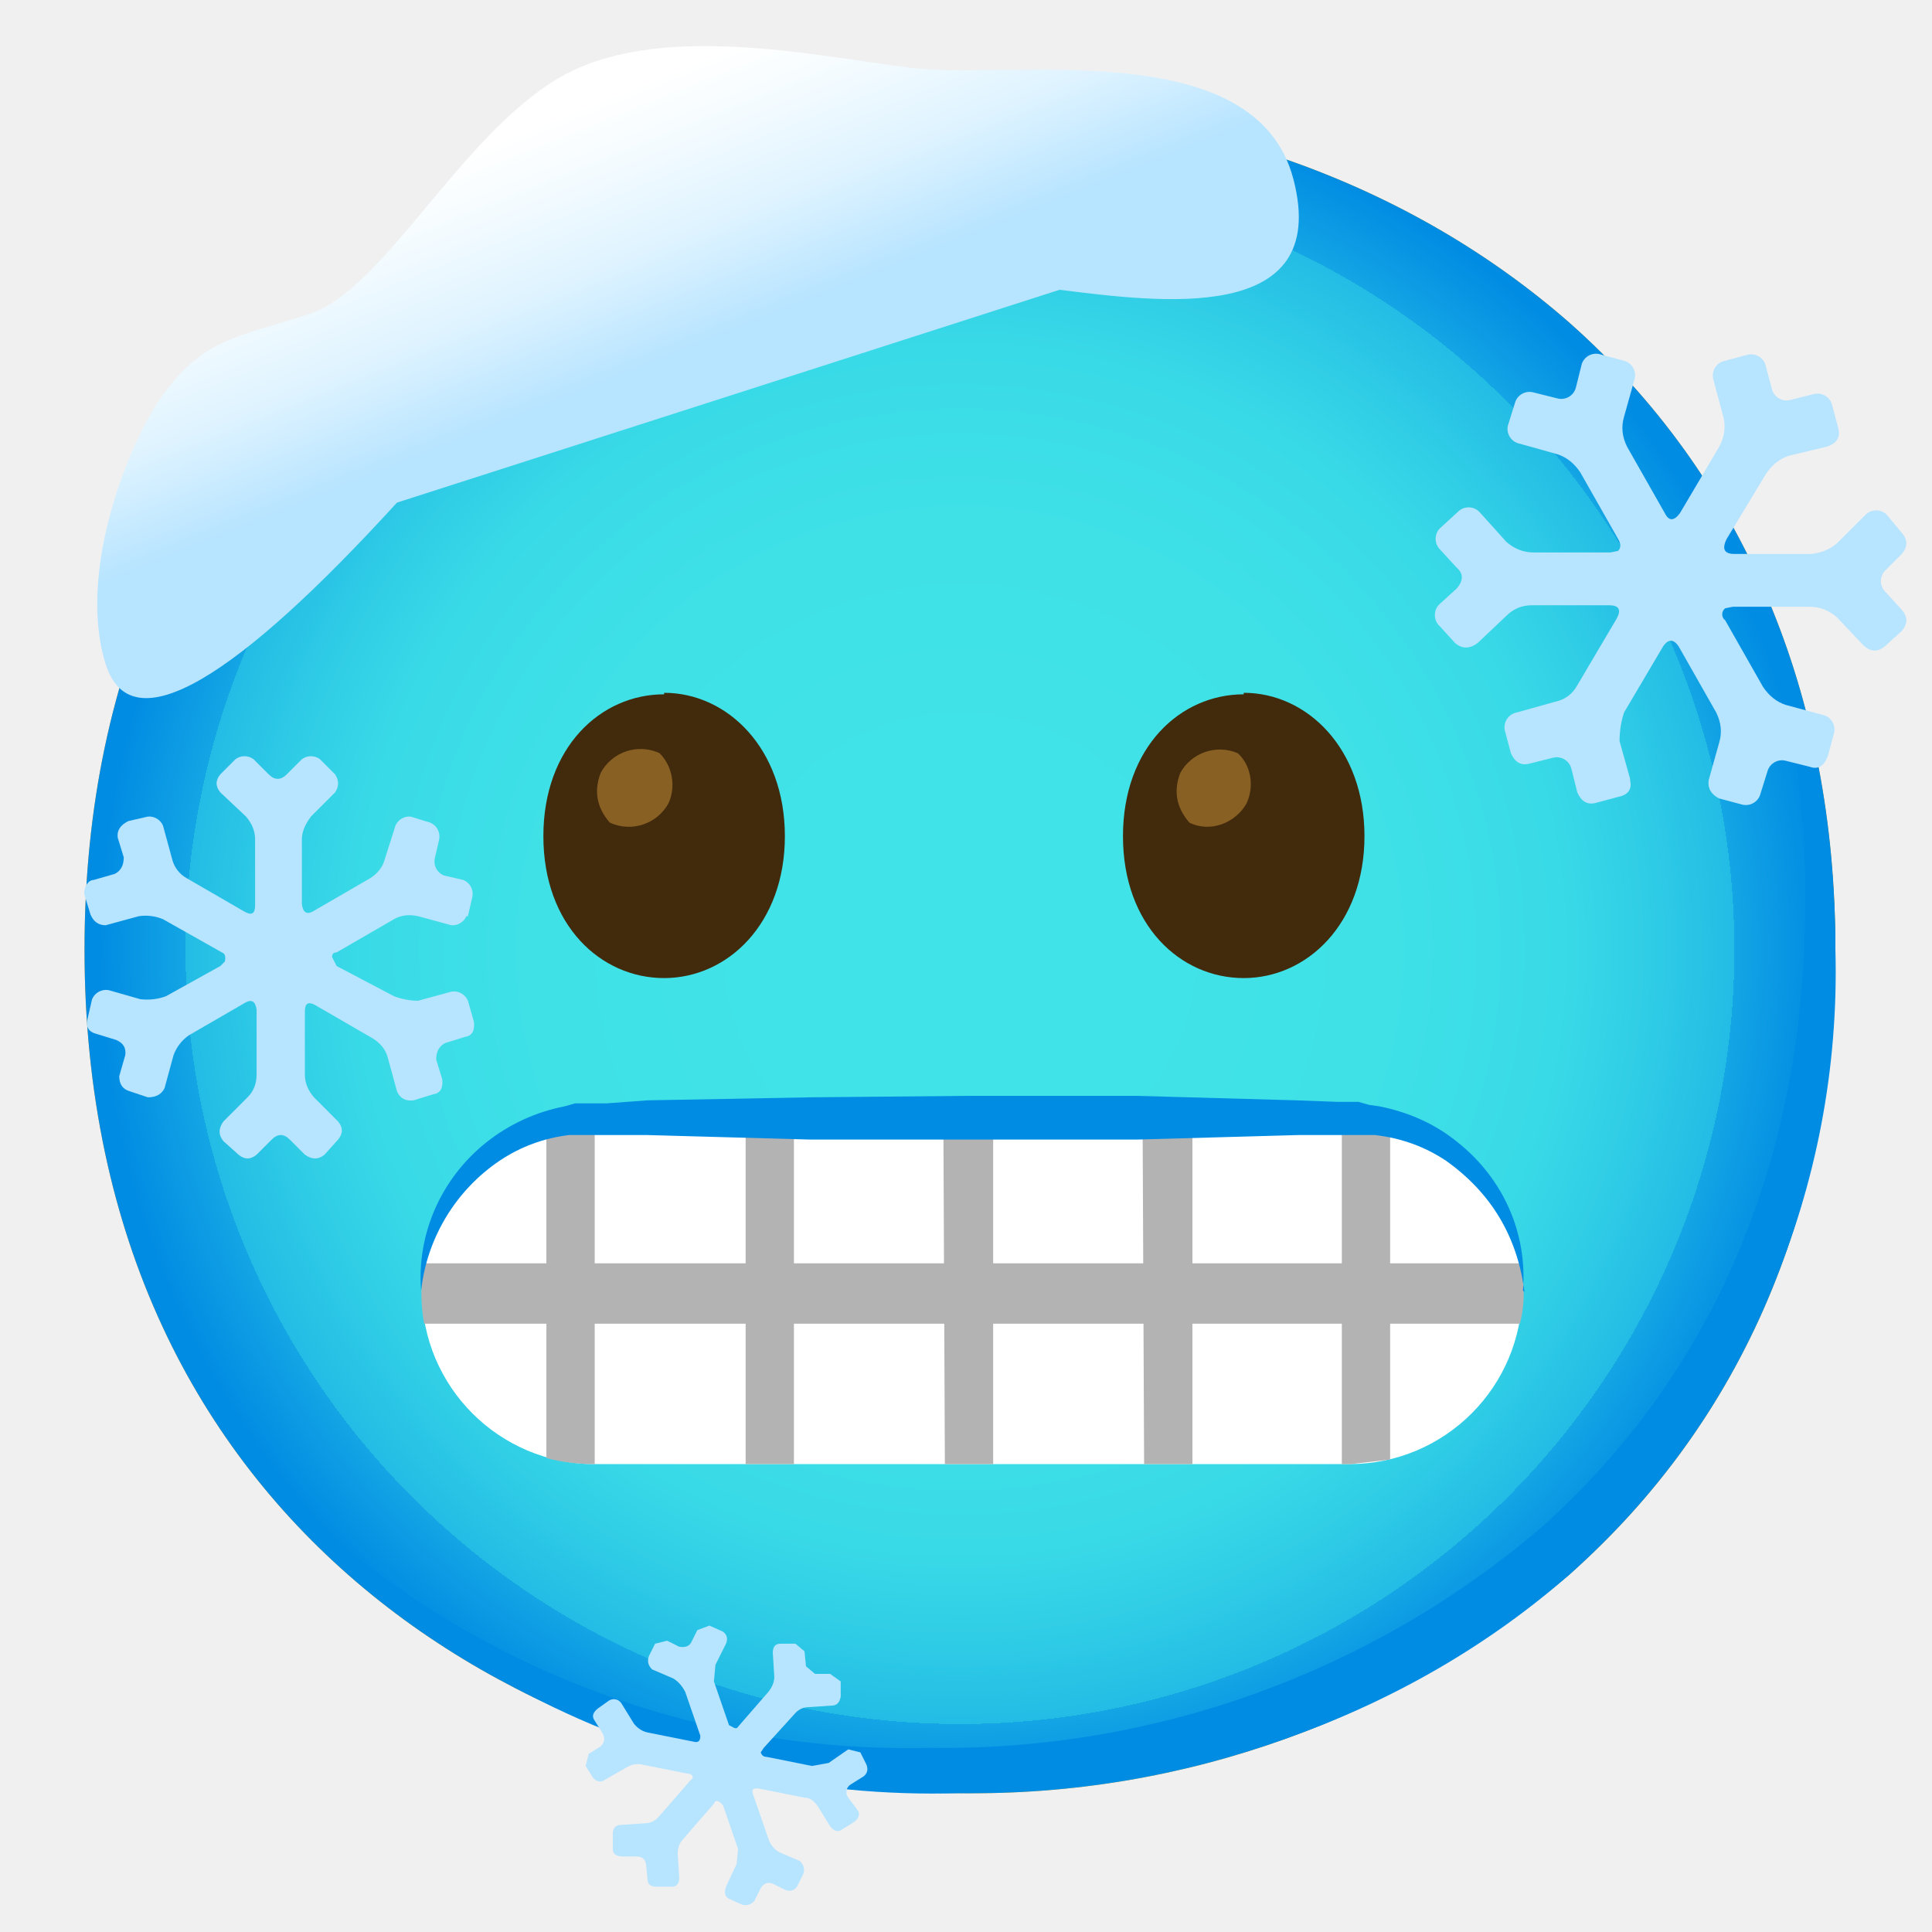
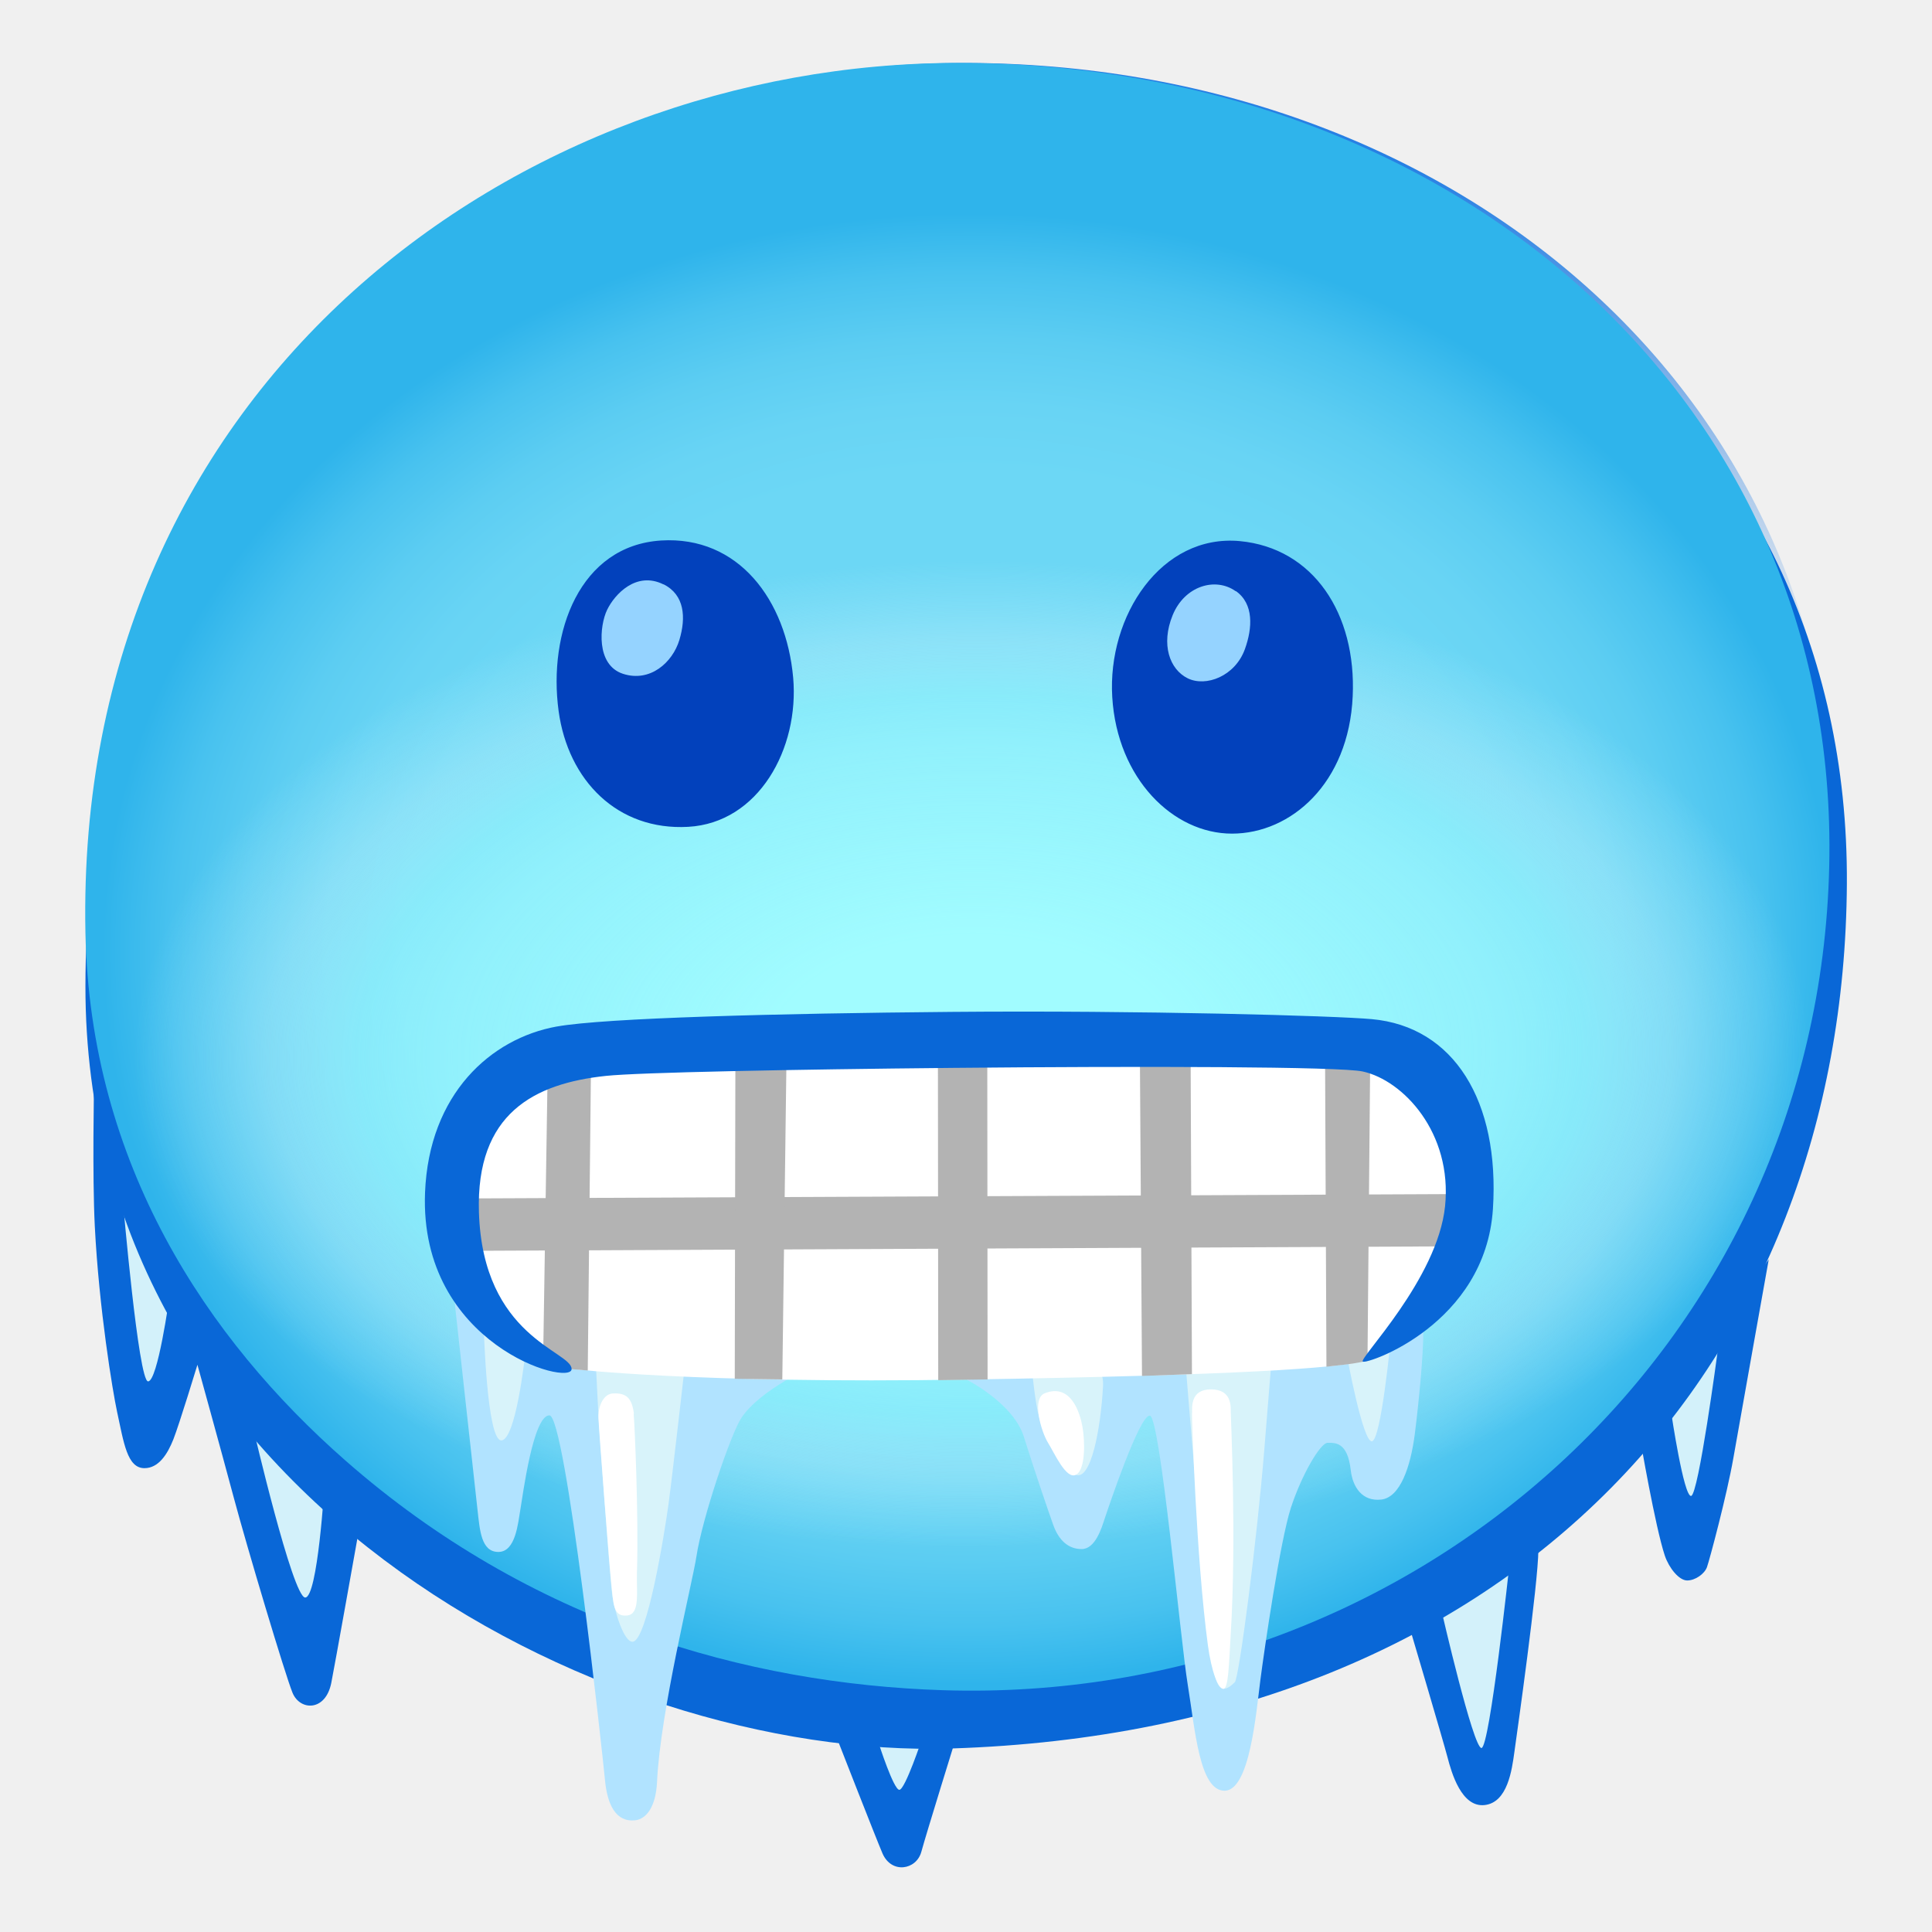
- <svg viewBox="0 0 128 128">
-   <radialGradient id="a" cx="63.6" cy="2288.9" r="57" gradientTransform="translate(0 -2226)" gradientUnits="userSpaceOnUse">
-     <stop offset=".5" stop-color="#fde030" />
-     <stop offset=".9" stop-color="#f7c02b" />
-     <stop offset="1" stop-color="#f4a223" />
+ <svg xmlns="http://www.w3.org/2000/svg" xml:space="preserve" viewBox="0 0 128 128">
+   <radialGradient id="a" cx="-2649.416" cy="2421.407" r="133.28" gradientTransform="matrix(.015 -.9999 .7899 .0119 -1808.673 -2540.018)" gradientUnits="userSpaceOnUse">
+     <stop offset=".86" style="stop-color:#2a81e3;stop-opacity:0" />
+     <stop offset=".87" style="stop-color:#2980e3;stop-opacity:.02" />
+     <stop offset=".89" style="stop-color:#2980e3;stop-opacity:.09" />
+     <stop offset=".91" style="stop-color:#2980e3;stop-opacity:.2" />
+     <stop offset=".93" style="stop-color:#2880e3;stop-opacity:.35" />
+     <stop offset=".95" style="stop-color:#2880e3;stop-opacity:.55" />
+     <stop offset=".97" style="stop-color:#2780e3;stop-opacity:.79" />
+     <stop offset=".99" style="stop-color:#2780e4" />
  </radialGradient>
-   <path fill="url(#a)" d="M63.6 118.8c-27.9 0-58-17.5-58-55.9S35.7 7 63.6 7c15.5 0 29.8 5.1 40.4 14.4 11.5 10.2 17.6 24.6 17.6 41.5s-6.1 31.2-17.6 41.4a61 61 0 0 1-40.4 14.5" />
-   <radialGradient id="b" cx="63.6" cy="2288.9" r="57" gradientTransform="translate(0 -2226)" gradientUnits="userSpaceOnUse">
-     <stop offset=".2" stop-color="#40e3e7" />
-     <stop offset=".5" stop-color="#3fe1e7" />
-     <stop offset=".7" stop-color="#39dae7" />
-     <stop offset=".8" stop-color="#30cde6" />
-     <stop offset=".9" stop-color="#23bce5" />
-     <stop offset=".9" stop-color="#13a5e4" />
-     <stop offset="1" stop-color="#018ce3" />
+   <path d="M63.86 4.17c-28.88 0-58.5 21.04-57.76 57.64.31 15.32 8.07 26.92 17.22 34.95 12.26 10.77 26.63 14.8 39.57 15.22 31.29 1.01 58-22.72 58.74-54.56.73-31.49-25.55-53.25-57.76-53.25z" style="fill:url(#a)" />
+   <path d="M23.76 101.47s-1.62 9.09-1.81 10.02c-.38 1.92-2.08 1.86-2.57.66s-3.01-9.63-3.89-12.92-2.41-8.81-2.41-8.81-1.2 3.94-1.59 4.93-.98 1.92-1.92 1.92c-1.15 0-1.37-1.7-1.81-3.72-.3-1.39-1.2-6.84-1.48-12.32-.17-3.4-.05-9.3-.05-9.3l11.06 4.32 6.46 25.23zM55.46 115.19s2.62 6.71 3.01 7.61c.6 1.37 2.24 1.09 2.57-.11.29-1.08 2.35-7.72 2.35-7.72l-7.94.22zM93.44 107.99s2.19 7.39 2.46 8.43.93 3.34 2.46 3.17 1.81-2.35 1.97-3.5 1.59-11.22 1.59-13.41-7.99 3.5-7.99 3.5zM117.19 83.41s-1.92 10.73-2.35 13.19-1.59 6.79-1.75 7.23-.77.88-1.31.88-1.2-.82-1.48-1.64c-.64-1.92-1.64-7.77-1.64-7.77l8.54-11.88z" style="fill:#0967d7" />
+   <path d="M110.73 93.64s.82 5.53 1.31 5.47 1.75-9.52 1.75-9.52l-3.07 4.05zM95.52 106.78s2.08 9.03 2.63 9.03 1.86-12.21 1.86-12.21l-4.49 3.17zM58.23 115.54s.97 3.02 1.35 3.04 1.52-3.42 1.52-3.42zM16.77 94.59s2.62 11.25 3.45 11.25 1.28-7.48 1.28-7.48zM8.15 79.64s1.02 11.88 1.66 11.88 1.41-5.56 1.41-5.56l-3.07-6.33z" style="fill:#d3f1fa" />
+   <path d="M63.42 7.67c-28.88 0-57.71 21.04-57.76 57.64-.04 33.34 33.71 51.29 57.4 50.53 37.62-1.21 59.1-25.74 59.3-57.27.19-31.5-26.72-50.89-58.93-50.89z" style="fill:#0967d7" />
+   <radialGradient id="b" cx="56.778" cy="1196.782" r="57.33" gradientTransform="matrix(1 -.00768 .00653 .85 -.463 -953.966)" gradientUnits="userSpaceOnUse">
+     <stop offset=".65" style="stop-color:#6cd7f5" />
+     <stop offset=".74" style="stop-color:#68d4f4" />
+     <stop offset=".83" style="stop-color:#5ccdf2" />
+     <stop offset=".92" style="stop-color:#48c2ef" />
+     <stop offset="1" style="stop-color:#2fb4eb" />
  </radialGradient>
-   <path fill="url(#b)" d="M63.6 118.8c-27.9 0-58-17.5-58-55.9S35.7 7 63.6 7c15.5 0 29.8 5.1 40.4 14.4 11.5 10.2 17.6 24.6 17.6 41.5s-6.1 31.2-17.6 41.4a61 61 0 0 1-40.4 14.5" />
-   <path fill="#018ce3" d="M111.5 29.7a57 57 0 0 1 8.1 30.2c0 16.9-6.1 31.2-17.6 41.4a61 61 0 0 1-40.4 14.5 59 59 0 0 1-48.2-23 58 58 0 0 0 50.2 26c15.4 0 29.8-5.2 40.4-14.5a54 54 0 0 0 17.6-41.4q-.1-19.2-10.1-33.2" />
-   <linearGradient id="c" x1="38.1" x2="44.6" y1="122.7" y2="106.5" gradientTransform="matrix(1 0 0 -1 0 130)" gradientUnits="userSpaceOnUse">
-     <stop offset="0" stop-color="#fff" />
-     <stop offset=".2" stop-color="#f6fcff" />
-     <stop offset=".6" stop-color="#def3ff" />
-     <stop offset="1" stop-color="#b7e4ff" />
-   </linearGradient>
-   <path fill="url(#c)" d="M70.2 19.2c6.5.8 18 2.4 15.5-7.3S66.9 5.3 60.4 4.5s-17.1-3.2-23.6.8-11.4 13.9-16.3 15.5-7.3 1.6-10.2 6.1C7.8 31 5.3 38.6 7 44s8.8.8 19.3-10.7" />
-   <path fill="#b7e4ff" d="M31 66.3a1 1 0 0 0-1.1-.6l-2.2.6q-.8 0-1.6-.3l-3.8-2-.3-.6q0-.3.3-.3l3.8-2.2q.7-.4 1.6-.2l2.2.6a1 1 0 0 0 1-.6h.1l.3-1.3a1 1 0 0 0-.6-1.1l-1.3-.3a1 1 0 0 1-.6-1.1l.3-1.3a1 1 0 0 0-.6-1.1l-1.3-.4a1 1 0 0 0-1 .6l-.7 2.2q-.2.8-1 1.3l-3.8 2.2q-.6.3-.7-.5v-4.3q0-.7.6-1.5l1.6-1.6q.4-.6 0-1.2l-1-1a1 1 0 0 0-1.2 0l-1 1q-.6.6-1.2 0l-1-1a1 1 0 0 0-1.2 0l-1 1q-.5.6 0 1.2l1.7 1.6q.6.7.6 1.5V60q0 .8-.7.4l-3.8-2.2a2 2 0 0 1-1-1.3l-.6-2.2a1 1 0 0 0-1-.6l-1.3.3q-.8.4-.7 1.1l.4 1.3q0 .8-.6 1.1l-1.4.4c-.4 0-.7.6-.6 1l.4 1.3q.3.7 1 .7l2.2-.6a3 3 0 0 1 1.6.2l3.9 2.2q.3.1.2.6l-.3.3-3.6 2q-.8.3-1.7.2l-2.1-.6a1 1 0 0 0-1.1.6l-.3 1.3q-.2.8.6 1l1.3.4q.7.3.6 1l-.4 1.4q0 .8.7 1l1.2.4q.8 0 1.1-.6l.6-2.2q.3-.8 1-1.3l3.8-2.2q.6-.3.7.5v4.3q0 .9-.6 1.5l-1.6 1.6q-.5.7 0 1.3l1 .9q.6.5 1.2 0l1-1q.6-.6 1.2 0l1 1q.7.5 1.3 0l.9-1q.5-.6 0-1.2l-1.6-1.6q-.6-.7-.6-1.5V67q0-.8.7-.4l3.8 2.2q.8.5 1 1.3l.6 2.2q.3.7 1.1.6l1.3-.4q.7-.1.6-1l-.4-1.3q0-.8.6-1.1l1.3-.4q.7-.1.6-1zm90.5-17.7a1 1 0 0 0-.6-1.2l-2.6-.7q-.9-.3-1.5-1.2l-2.5-4.4a.5.5 0 0 1 0-.8l.5-.1h5.1q1 0 1.8.7l1.8 1.9q.7.6 1.4 0l1.1-1q.6-.7 0-1.4l-1.1-1.2a1 1 0 0 1 0-1.4l1.1-1.1q.6-.7 0-1.4l-1-1.2a1 1 0 0 0-1.4 0l-1.9 1.9q-.7.6-1.7.7h-5.1q-1 0-.5-1l2.6-4.3q.6-.9 1.5-1.2l2.5-.6q1-.3.8-1.2l-.4-1.5a1 1 0 0 0-1.2-.8l-1.6.4a1 1 0 0 1-1.2-.7l-.4-1.5a1 1 0 0 0-1.2-.8l-1.5.4a1 1 0 0 0-.8 1.2l.7 2.6q.2 1-.3 1.9l-2.6 4.4q-.6.8-1 0l-2.5-4.4q-.5-1-.2-2l.7-2.5a1 1 0 0 0-.7-1.2l-1.5-.4a1 1 0 0 0-1.3.6l-.4 1.6a1 1 0 0 1-1.2.7l-1.6-.4a1 1 0 0 0-1.2.6l-.5 1.6a1 1 0 0 0 .8 1.2l2.5.7q.9.3 1.5 1.2l2.5 4.4q.3.5 0 .8l-.5.1h-5.1q-1 0-1.8-.7l-1.8-2a1 1 0 0 0-1.4 0L95.4 35a1 1 0 0 0 0 1.4l1.1 1.2q.7.6 0 1.4l-1.1 1a1 1 0 0 0 0 1.5l1 1.1q.7.6 1.5 0l1.9-1.8q.7-.7 1.7-.7h5.1q1 0 .5.9l-2.6 4.4q-.5.9-1.5 1.1l-2.5.7a1 1 0 0 0-.8 1.2l.4 1.5q.4.9 1.2.7l1.6-.4a1 1 0 0 1 1.2.7l.4 1.6q.4.9 1.2.7l1.5-.4q1-.2.8-1.1v-.1l-.7-2.5q0-1 .3-1.9l2.6-4.4q.5-.7 1 0l2.5 4.4q.5 1 .2 2l-.7 2.5q-.1.8.7 1.2l1.5.4a1 1 0 0 0 1.2-.6l.5-1.6a1 1 0 0 1 1.2-.7l1.6.4q.8.3 1.2-.7zM57 116.1l-.8-.2-1.3.9-1.1.2-3-.6q-.3 0-.4-.3l.2-.3 2-2.2q.4-.5 1-.5l1.5-.1q.5 0 .6-.6v-1l-.7-.5h-1l-.6-.5-.1-1-.6-.5h-1q-.5 0-.5.6l.1 1.6q0 .5-.4 1l-2 2.3q-.1.2-.4 0l-.2-.1-1-2.9.1-1.1.7-1.4q.2-.5-.2-.8l-.9-.4-.8.3-.4.8q-.2.4-.8.3l-.8-.4-.8.2-.4.8q-.2.5.2.9l1.4.6q.5.3.8.9l1 2.9q0 .5-.4.4l-3-.6q-.6-.1-1-.6l-.8-1.3a.6.6 0 0 0-.9-.2l-.7.5q-.5.4-.2.8l.5.8q.3.5-.1.9l-.8.5-.2.8.5.8q.4.4.8.1l1.4-.8q.5-.3 1-.2l3 .6q.4 0 .4.3l-.2.2-2 2.3q-.4.5-1 .5l-1.5.1q-.6 0-.6.6v1q0 .5.7.5h.9q.5 0 .6.5l.1 1q0 .5.6.5h1q.5 0 .5-.6l-.1-1.6q0-.6.4-1l2-2.3q.1-.3.4-.1l.2.2 1 2.9-.1 1-.7 1.5q-.2.6.2.8l.9.4q.5.1.8-.3l.4-.8q.3-.5.8-.3l.8.4q.5.2.8-.2l.4-.8q.2-.5-.2-.9l-1.4-.6q-.5-.3-.7-.9l-1-2.9q-.2-.5.4-.4l3 .6q.5 0 .9.6l.8 1.3q.4.5.8.2l.8-.5q.5-.4.2-.8l-.6-.8a.6.6 0 0 1 .2-.9l.8-.5q.4-.3.2-.8z" />
-   <path fill="#422b0d" d="M44 46c-4.2 0-8 3.5-8 9.4s3.8 9.4 8 9.4 8-3.6 8-9.4-3.8-9.5-8-9.5" />
-   <path fill="#896024" d="M43.7 49.9a3 3 0 0 0-3.9 1.3q-.7 1.8.6 3.3a3 3 0 0 0 3.9-1.3 3 3 0 0 0-.6-3.3" />
-   <path fill="#422b0d" d="M82.4 46c-4.2 0-8 3.5-8 9.4s3.8 9.4 8 9.4 8-3.6 8-9.4-3.8-9.5-8-9.5" />
-   <path fill="#896024" d="M82 49.9a3 3 0 0 0-3.8 1.3q-.7 1.8.6 3.3c1.4.7 3.1 0 3.8-1.3.5-1.1.3-2.5-.6-3.3" />
-   <path fill="#fff" d="M39.4 74.1h50a11.4 11.4 0 1 1 0 22.9h-50a11.4 11.4 0 1 1 0-22.9" />
-   <path fill="#b3b3b3" d="M100.7 83.7H28.1a11 11 0 0 0 0 4h72.6q.5-2 0-4" />
-   <path fill="#b3b3b3" d="M89.5 74.1h-.6V97h.6l2.6-.3V74.4q-1.3-.3-2.6-.3m-27 0h3.3V97h-3.2zm-23.1 0q-1.5 0-3.2.5v22q1.5.4 3.2.4zm10 0h3.2V97h-3.2zm26.3 0H79V97h-3.2z" />
-   <path fill="#018ce3" d="M101 85.6q-.7-5.5-5.2-8.7-2.1-1.4-4.7-1.7H86l-10.7.3H53.7l-10.8-.3h-5.2q-2.5.3-4.6 1.7a12 12 0 0 0-5.2 8.6c-.3-3.7 1.3-7.4 4.3-9.8a12 12 0 0 1 5.2-2.4l.7-.2h2.1l2.7-.2 10.8-.2 10.7-.1h10.8l10.7.3 2.7.1H90l.7.2.7.1q3 .6 5.2 2.4c3 2.4 4.6 6 4.3 9.8" />
+   <path d="M63.42 4.17c-28.88 0-58.5 21.04-57.76 57.64.31 15.32 8.07 26.92 17.22 34.95 12.26 10.77 26.63 14.8 39.57 15.22 31.29 1.01 58-22.72 58.74-54.56.73-31.49-25.55-53.25-57.76-53.25z" style="fill:url(#b)" />
+   <radialGradient id="c" cx="56.998" cy="1703.465" r="55.45" gradientTransform="matrix(1 -.00768 .00453 .59 -.373 -934.736)" gradientUnits="userSpaceOnUse">
+     <stop offset=".24" style="stop-color:#a1fcff" />
+     <stop offset=".62" style="stop-color:#a1fcff;stop-opacity:.7" />
+     <stop offset=".73" style="stop-color:#a1fcff;stop-opacity:.54" />
+     <stop offset=".84" style="stop-color:#ccf8fe;stop-opacity:.33" />
+     <stop offset=".96" style="stop-color:#c7f7fe;stop-opacity:.09" />
+     <stop offset="1" style="stop-color:#c6f7fe;stop-opacity:0" />
+   </radialGradient>
+   <path d="M63.42 4.17c-28.88 0-58.5 21.04-57.76 57.64.31 15.32 8.07 26.92 17.22 34.95 12.26 10.77 26.63 14.8 39.57 15.22 31.29 1.01 58-22.72 58.74-54.56.73-31.49-25.55-53.25-57.76-53.25z" style="fill:url(#c)" />
+   <path d="M64.05 91.41s3.08 1.55 3.78 3.77c.7 2.23 1.6 4.87 1.95 5.85s.97 1.6 1.88 1.6 1.32-1.39 1.53-2.02 2.3-6.89 2.99-6.82 2.02 14.83 2.51 17.82.77 7.03 2.44 7.03 2.09-5.15 2.37-7.31 1.32-9.26 2.02-11.42 1.95-4.32 2.44-4.32 1.32-.07 1.53 1.81c.13 1.14.77 2.09 2.02 1.95s1.95-2.16 2.23-4.39c.26-2.06.56-5.15.56-6.75s-29.1 0-29.1 0l-1.13 3.19z" style="fill:#b1e3ff" />
+   <path d="M89.23 89.78s1.05 5.76 1.66 5.71 1.25-6.78 1.25-6.78zM68.39 90.95s.21 2.09.44 2.89c.38 1.36 1.79 3.61 2.45 3.87.98.38 1.64-2.94 1.8-5.89s-4.69-.87-4.69-.87M84.21 90.51s-.19 2.31-.44 5.45c-.49 6.11-1.68 15.2-1.96 15.49-.95.95-1.2.22-1.47-1.04s-1.8-20.12-1.8-20.12z" style="fill:#d8f3fa" />
+   <path d="M30.03 85.42s1.46 13.34 1.61 14.64.23 2.76 1.38 2.76 1.3-1.92 1.46-2.84.84-6.21 1.92-6.21 3.53 22.54 3.68 24.15.7 2.81 1.99 2.68c.77-.08 1.38-.92 1.46-2.53.21-4.65 2.33-13.14 2.61-14.95.38-2.53 2.29-8.17 2.99-9.2 1.3-1.92 4.83-3.45 4.83-3.45l-23.92-5.06z" style="fill:#b1e3ff" />
+   <path d="m39.66 93.98-.21-4.09h5.99s-.87 7.68-1.14 9.69-1.42 9.11-2.38 9.19c-.55.05-1.19-1.87-1.37-3.2s-.89-11.59-.89-11.59M32.05 87.93s.2 7.5 1.16 7.5 1.57-5.59 1.57-5.59z" style="fill:#d8f3fa" />
+   <path d="M39.05 69.62s-9.34 2.33-9.24 10.21 8.05 10.86 8.05 10.86 8.09 1 26.19.71c18.09-.29 24.43-.76 26.22-1.21s5.97-5.7 5.97-5.7l.97-10.31-5.54-4.86z" style="fill:#fff" />
+   <path d="M82.14 35.85c-5.19-.48-8.78 4.94-8.45 10.34s4.03 9.04 7.93 9.04 7.74-3.32 8-9.1c.25-5.47-2.6-9.82-7.48-10.28M43.8 35.81c-5.39.34-7.5 6.08-6.79 11.3.63 4.61 3.91 7.93 8.58 7.67s7.37-5.18 6.96-9.88c-.46-5.14-3.62-9.41-8.76-9.09z" style="fill:#0241bc" />
+   <path d="M43.96 38.72c-1.8-.9-3.24.65-3.74 1.69s-.75 3.64 1.05 4.23 3.29-.75 3.74-2.24.35-2.99-1.05-3.69zM81.87 39.17c-1.35-.96-3.39-.35-4.18 1.59s-.2 3.59 1 4.18 3.14-.13 3.79-1.94c.5-1.39.6-2.99-.6-3.84z" style="fill:#95d3ff" />
+   <path d="m96.72 79.11-65.89.29.5 3.47 65.69-.3z" style="fill:#b3b3b3" />
+   <path d="m65.43 91.39-3.27.05-.02-21.45h3.27zM75.52 69.89l.14 21.27 3.31-.12-.09-21.54zM87.79 70.29l.09 20.26s.82-.1 1.3-.15 1.42-.24 1.42-.24l.18-20.07zM48.72 70.78l-.04 20.57 3.15.04.28-21.55zM39.15 70.99l-.21 19.81-1.16-.1-1.79-.99.29-18.52z" style="fill:#b3b3b3" />
+   <path d="M36.88 68.01c-4.36.79-8.46 4.46-8.72 11-.4 10.11 9.71 12.88 9.71 11.69s-5.89-2.08-6.14-10.4c-.2-6.54 3.67-8.52 8.42-9.02 2.18-.23 12.36-.43 22.99-.53 12.53-.12 25.7-.09 27.15.24 2.68.59 5.94 4.06 5.45 8.92-.5 4.85-5.75 10.11-5.45 10.3s8.12-2.48 8.62-10.11c.46-7.14-2.58-12.09-8.03-12.58-2.38-.22-15.24-.59-27.84-.48-11.55.1-22.98.4-26.15.97z" style="fill:#0967d7" />
+   <path d="M42 93.67c-.13-1.03-.49-1.4-1.4-1.35-.58.03-.99.77-.95 1.67s.69 9.31.84 10.8.12 2.34 1.06 2.24c.87-.09.61-1.52.65-2.89.12-3.7-.16-9.98-.22-10.47zM78.97 93.62c0 .44.28 9.56 1.05 15.34.24 1.8.69 2.93 1.03 2.93s.37-1.62.49-3.65c.39-6.35 0-14.34 0-14.72s.05-1.47-1.31-1.47-1.25 1.15-1.25 1.58zM69.21 92.31c-.88.36-.22 2.56.22 3.27s1.2 2.45 1.85 2.13.6-2.24.44-3.16-.76-2.94-2.51-2.24" style="fill:#fff" />
</svg>
